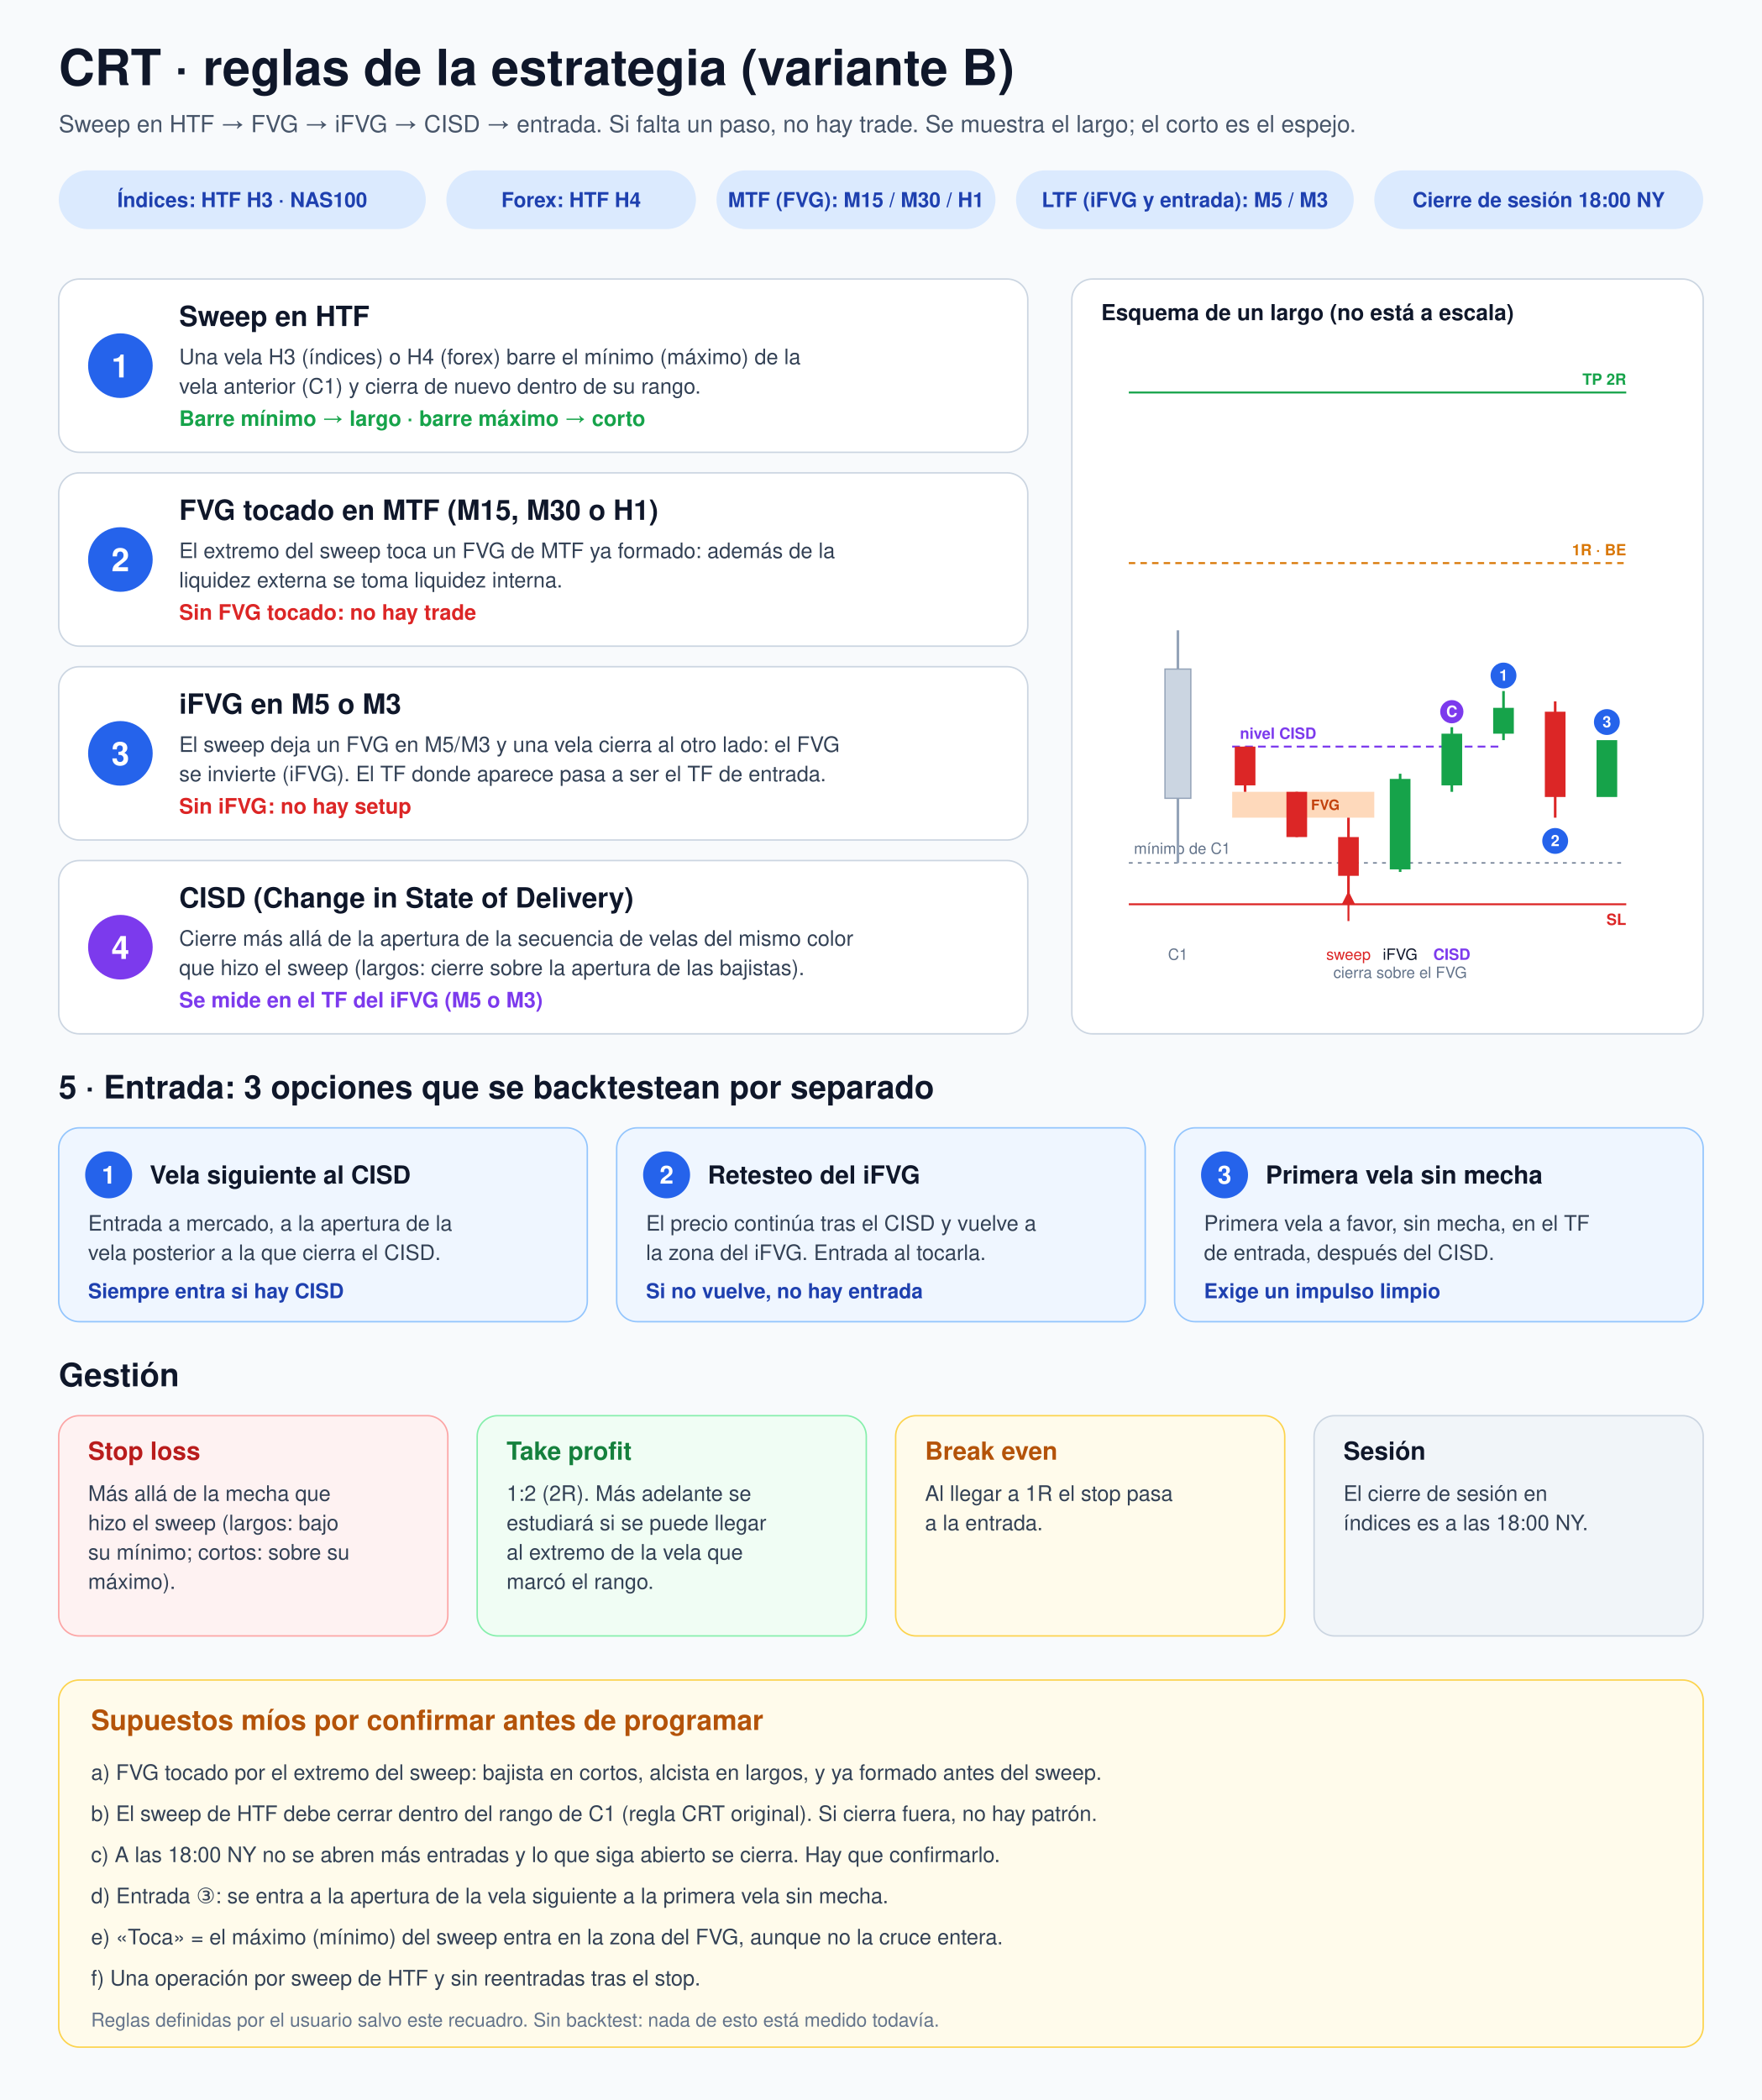
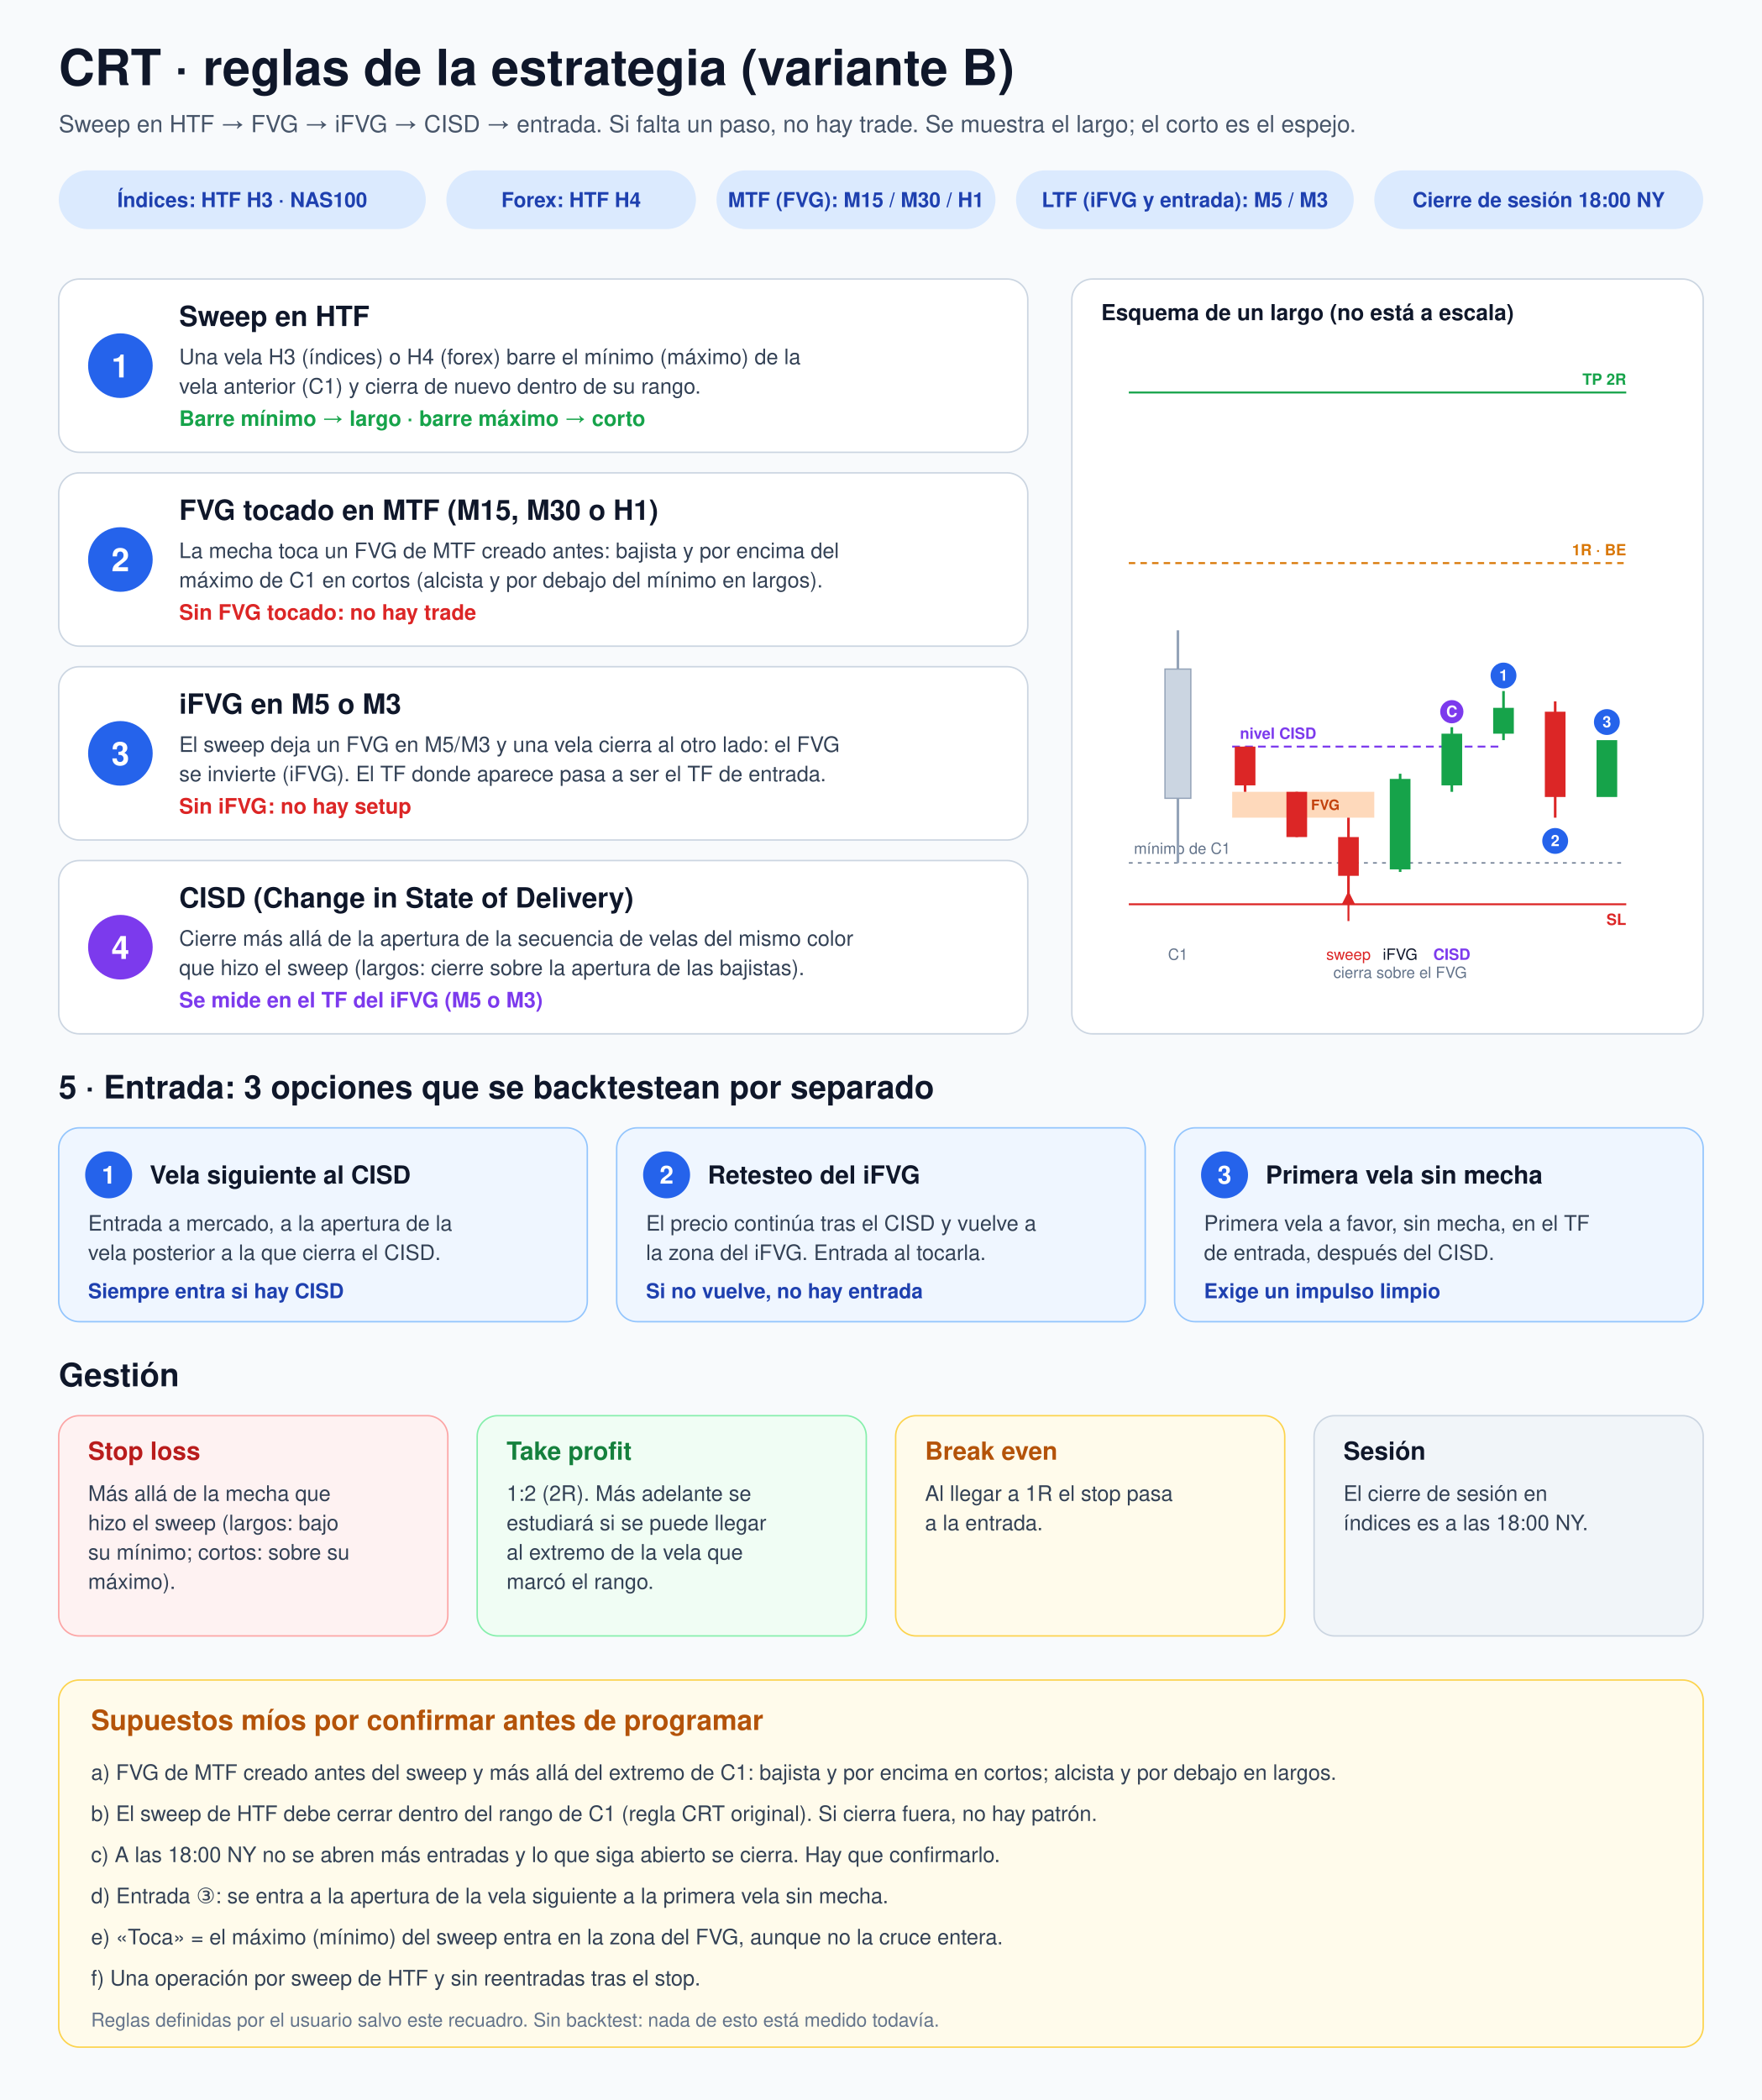
<svg xmlns="http://www.w3.org/2000/svg" viewBox="0 0 1200 1430" width="1200" height="1430" font-family="Segoe UI, Helvetica, Arial, sans-serif">
  <rect width="1200" height="1430" fill="#f8fafc" />
  <text x="40" y="58" font-size="34" font-weight="700" fill="#0f172a">CRT · reglas de la estrategia (variante B)</text>
  <text x="40" y="90" font-size="16" fill="#475569">Sweep en HTF → FVG → iFVG → CISD → entrada. Si falta un paso, no hay trade. Se muestra el largo; el corto es el espejo.</text>
  <g font-size="14" font-weight="600">
    <rect x="40" y="116" width="250" height="40" rx="20" fill="#dbeafe" />
    <text x="165" y="141" text-anchor="middle" fill="#1e40af">Índices: HTF H3 · NAS100</text>
    <rect x="304" y="116" width="170" height="40" rx="20" fill="#dbeafe" />
    <text x="389" y="141" text-anchor="middle" fill="#1e40af">Forex: HTF H4</text>
    <rect x="488" y="116" width="190" height="40" rx="20" fill="#dbeafe" />
    <text x="583" y="141" text-anchor="middle" fill="#1e40af">MTF (FVG): M15 / M30 / H1</text>
    <rect x="692" y="116" width="230" height="40" rx="20" fill="#dbeafe" />
    <text x="807" y="141" text-anchor="middle" fill="#1e40af">LTF (iFVG y entrada): M5 / M3</text>
    <rect x="936" y="116" width="224" height="40" rx="20" fill="#dbeafe" />
    <text x="1048" y="141" text-anchor="middle" fill="#1e40af">Cierre de sesión 18:00 NY</text>
  </g>
  <g>
    <rect x="40" y="190" width="660" height="118" rx="14" fill="#ffffff" stroke="#cbd5e1" />
    <circle cx="82" cy="249" r="22" fill="#2563eb" />
    <text x="82" y="257" text-anchor="middle" font-size="22" font-weight="700" fill="#fff">1</text>
    <text x="122" y="222" font-size="19" font-weight="700" fill="#0f172a">Sweep en HTF</text>
    <text x="122" y="248" font-size="14.5" fill="#334155">Una vela H3 (índices) o H4 (forex) barre el mínimo (máximo) de la</text>
    <text x="122" y="268" font-size="14.5" fill="#334155">vela anterior (C1) y cierra de nuevo dentro de su rango.</text>
    <text x="122" y="290" font-size="14.5" font-weight="600" fill="#16a34a">Barre mínimo → largo · barre máximo → corto</text>
    <rect x="40" y="322" width="660" height="118" rx="14" fill="#ffffff" stroke="#cbd5e1" />
    <circle cx="82" cy="381" r="22" fill="#2563eb" />
    <text x="82" y="389" text-anchor="middle" font-size="22" font-weight="700" fill="#fff">2</text>
    <text x="122" y="354" font-size="19" font-weight="700" fill="#0f172a">FVG tocado en MTF (M15, M30 o H1)</text>
-     <text x="122" y="380" font-size="14.5" fill="#334155">El extremo del sweep toca un FVG de MTF ya formado: además de la</text>
-     <text x="122" y="400" font-size="14.5" fill="#334155">liquidez externa se toma liquidez interna.</text>
+     <text x="122" y="380" font-size="14.5" fill="#334155">La mecha toca un FVG de MTF creado antes: bajista y por encima del</text>
+     <text x="122" y="400" font-size="14.5" fill="#334155">máximo de C1 en cortos (alcista y por debajo del mínimo en largos).</text>
    <text x="122" y="422" font-size="14.5" font-weight="600" fill="#dc2626">Sin FVG tocado: no hay trade</text>
    <rect x="40" y="454" width="660" height="118" rx="14" fill="#ffffff" stroke="#cbd5e1" />
    <circle cx="82" cy="513" r="22" fill="#2563eb" />
    <text x="82" y="521" text-anchor="middle" font-size="22" font-weight="700" fill="#fff">3</text>
    <text x="122" y="486" font-size="19" font-weight="700" fill="#0f172a">iFVG en M5 o M3</text>
    <text x="122" y="512" font-size="14.5" fill="#334155">El sweep deja un FVG en M5/M3 y una vela cierra al otro lado: el FVG</text>
    <text x="122" y="532" font-size="14.5" fill="#334155">se invierte (iFVG). El TF donde aparece pasa a ser el TF de entrada.</text>
    <text x="122" y="554" font-size="14.5" font-weight="600" fill="#dc2626">Sin iFVG: no hay setup</text>
    <rect x="40" y="586" width="660" height="118" rx="14" fill="#ffffff" stroke="#cbd5e1" />
    <circle cx="82" cy="645" r="22" fill="#7c3aed" />
    <text x="82" y="653" text-anchor="middle" font-size="22" font-weight="700" fill="#fff">4</text>
    <text x="122" y="618" font-size="19" font-weight="700" fill="#0f172a">CISD (Change in State of Delivery)</text>
    <text x="122" y="644" font-size="14.5" fill="#334155">Cierre más allá de la apertura de la secuencia de velas del mismo color</text>
    <text x="122" y="664" font-size="14.5" fill="#334155">que hizo el sweep (largos: cierre sobre la apertura de las bajistas).</text>
    <text x="122" y="686" font-size="14.5" font-weight="600" fill="#7c3aed">Se mide en el TF del iFVG (M5 o M3)</text>
  </g>
  <rect x="730" y="190" width="430" height="514" rx="14" fill="#ffffff" stroke="#cbd5e1" />
  <text x="750" y="218" font-size="15" font-weight="700" fill="#0f172a">Esquema de un largo (no está a escala)</text>
  <g transform="translate(760,240) scale(0.88)" font-size="12">
    <line x1="10" y1="31" x2="395" y2="31" stroke="#16a34a" stroke-width="1.5" />
    <text x="395" y="25" text-anchor="end" fill="#16a34a" font-weight="700">TP 2R</text>
    <line x1="10" y1="163" x2="395" y2="163" stroke="#d97706" stroke-width="1.5" stroke-dasharray="5 4" />
    <text x="395" y="157" text-anchor="end" fill="#d97706" font-weight="700">1R · BE</text>
    <line x1="10" y1="427" x2="395" y2="427" stroke="#dc2626" stroke-width="1.5" />
    <text x="395" y="443" text-anchor="end" fill="#dc2626" font-weight="700">SL</text>
    <line x1="10" y1="395" x2="395" y2="395" stroke="#64748b" stroke-width="1" stroke-dasharray="3 4" />
    <text x="14" y="388" fill="#64748b">mínimo de C1</text>
    <line x1="90" y1="305" x2="300" y2="305" stroke="#7c3aed" stroke-width="1.5" stroke-dasharray="6 4" />
    <text x="96" y="299" fill="#7c3aed" font-weight="700">nivel CISD</text>
    <line x1="48" y1="215" x2="48" y2="395" stroke="#94a3b8" stroke-width="2" />
    <rect x="38" y="245" width="20" height="100" fill="#cbd5e1" stroke="#94a3b8" />
    <text x="48" y="470" text-anchor="middle" fill="#64748b">C1</text>
    <rect x="90" y="340" width="110" height="20" fill="#fb923c" opacity="0.35" />
    <text x="151" y="354" font-size="11" fill="#c2410c" font-weight="700">FVG</text>
    <line x1="100" y1="305" x2="100" y2="340" stroke="#dc2626" stroke-width="2" />
    <rect x="92" y="305" width="16" height="30" fill="#dc2626" />
    <line x1="140" y1="340" x2="140" y2="375" stroke="#dc2626" stroke-width="2" />
    <rect x="132" y="340" width="16" height="35" fill="#dc2626" />
    <line x1="180" y1="360" x2="180" y2="420" stroke="#dc2626" stroke-width="2" />
    <rect x="172" y="375" width="16" height="30" fill="#dc2626" />
    <text x="180" y="470" text-anchor="middle" fill="#dc2626">sweep</text>
    <path d="M180 440 L180 422" stroke="#dc2626" stroke-width="1.5" marker-end="url(#a)" />
    <line x1="220" y1="326" x2="220" y2="402" stroke="#16a34a" stroke-width="2" />
    <rect x="212" y="330" width="16" height="70" fill="#16a34a" />
    <text x="220" y="470" text-anchor="middle" fill="#0f172a">iFVG</text>
    <text x="220" y="484" text-anchor="middle" fill="#64748b">cierra sobre el FVG</text>
    <line x1="260" y1="290" x2="260" y2="340" stroke="#16a34a" stroke-width="2" />
    <rect x="252" y="295" width="16" height="40" fill="#16a34a" />
    <circle cx="260" cy="278" r="9" fill="#7c3aed" />
    <text x="260" y="282" text-anchor="middle" fill="#fff" font-weight="700">C</text>
    <text x="260" y="470" text-anchor="middle" fill="#7c3aed" font-weight="700">CISD</text>
    <line x1="300" y1="262" x2="300" y2="300" stroke="#16a34a" stroke-width="2" />
    <rect x="292" y="275" width="16" height="20" fill="#16a34a" />
    <circle cx="300" cy="250" r="10" fill="#2563eb" />
    <text x="300" y="254" text-anchor="middle" fill="#fff" font-weight="700">1</text>
    <line x1="340" y1="270" x2="340" y2="360" stroke="#dc2626" stroke-width="2" />
    <rect x="332" y="278" width="16" height="66" fill="#dc2626" />
    <circle cx="340" cy="378" r="10" fill="#2563eb" />
    <text x="340" y="382" text-anchor="middle" fill="#fff" font-weight="700">2</text>
    <rect x="372" y="300" width="16" height="44" fill="#16a34a" />
    <circle cx="380" cy="286" r="10" fill="#2563eb" />
    <text x="380" y="290" text-anchor="middle" fill="#fff" font-weight="700">3</text>
  </g>
  <defs>
    <marker id="a" viewBox="0 0 10 10" refX="5" refY="5" markerWidth="7" markerHeight="7" orient="auto-start-reverse">
      <path d="M0 0 L10 5 L0 10 z" fill="#dc2626" />
    </marker>
  </defs>
  <text x="40" y="748" font-size="22" font-weight="700" fill="#0f172a">5 · Entrada: 3 opciones que se backtestean por separado</text>
  <g>
    <rect x="40" y="768" width="360" height="132" rx="14" fill="#eff6ff" stroke="#93c5fd" />
    <circle cx="74" cy="800" r="16" fill="#2563eb" />
    <text x="74" y="806" text-anchor="middle" font-size="17" font-weight="700" fill="#fff">1</text>
    <text x="102" y="806" font-size="17" font-weight="700" fill="#0f172a">Vela siguiente al CISD</text>
    <text x="60" y="838" font-size="14.5" fill="#334155">Entrada a mercado, a la apertura de la</text>
    <text x="60" y="858" font-size="14.5" fill="#334155">vela posterior a la que cierra el CISD.</text>
    <text x="60" y="884" font-size="14" font-weight="600" fill="#1e40af">Siempre entra si hay CISD</text>
    <rect x="420" y="768" width="360" height="132" rx="14" fill="#eff6ff" stroke="#93c5fd" />
    <circle cx="454" cy="800" r="16" fill="#2563eb" />
    <text x="454" y="806" text-anchor="middle" font-size="17" font-weight="700" fill="#fff">2</text>
    <text x="482" y="806" font-size="17" font-weight="700" fill="#0f172a">Retesteo del iFVG</text>
    <text x="440" y="838" font-size="14.5" fill="#334155">El precio continúa tras el CISD y vuelve a</text>
    <text x="440" y="858" font-size="14.5" fill="#334155">la zona del iFVG. Entrada al tocarla.</text>
    <text x="440" y="884" font-size="14" font-weight="600" fill="#1e40af">Si no vuelve, no hay entrada</text>
    <rect x="800" y="768" width="360" height="132" rx="14" fill="#eff6ff" stroke="#93c5fd" />
    <circle cx="834" cy="800" r="16" fill="#2563eb" />
    <text x="834" y="806" text-anchor="middle" font-size="17" font-weight="700" fill="#fff">3</text>
    <text x="862" y="806" font-size="17" font-weight="700" fill="#0f172a">Primera vela sin mecha</text>
    <text x="820" y="838" font-size="14.5" fill="#334155">Primera vela a favor, sin mecha, en el TF</text>
    <text x="820" y="858" font-size="14.5" fill="#334155">de entrada, después del CISD.</text>
    <text x="820" y="884" font-size="14" font-weight="600" fill="#1e40af">Exige un impulso limpio</text>
  </g>
  <text x="40" y="944" font-size="22" font-weight="700" fill="#0f172a">Gestión</text>
  <g>
    <rect x="40" y="964" width="265" height="150" rx="14" fill="#fef2f2" stroke="#fca5a5" />
    <text x="60" y="994" font-size="17" font-weight="700" fill="#b91c1c">Stop loss</text>
    <text x="60" y="1022" font-size="14.5" fill="#334155">Más allá de la mecha que</text>
    <text x="60" y="1042" font-size="14.5" fill="#334155">hizo el sweep (largos: bajo</text>
    <text x="60" y="1062" font-size="14.5" fill="#334155">su mínimo; cortos: sobre su</text>
    <text x="60" y="1082" font-size="14.5" fill="#334155">máximo).</text>
    <rect x="325" y="964" width="265" height="150" rx="14" fill="#f0fdf4" stroke="#86efac" />
    <text x="345" y="994" font-size="17" font-weight="700" fill="#15803d">Take profit</text>
    <text x="345" y="1022" font-size="14.5" fill="#334155">1:2 (2R). Más adelante se</text>
    <text x="345" y="1042" font-size="14.5" fill="#334155">estudiará si se puede llegar</text>
    <text x="345" y="1062" font-size="14.5" fill="#334155">al extremo de la vela que</text>
    <text x="345" y="1082" font-size="14.5" fill="#334155">marcó el rango.</text>
    <rect x="610" y="964" width="265" height="150" rx="14" fill="#fffbeb" stroke="#fcd34d" />
    <text x="630" y="994" font-size="17" font-weight="700" fill="#b45309">Break even</text>
    <text x="630" y="1022" font-size="14.5" fill="#334155">Al llegar a 1R el stop pasa</text>
    <text x="630" y="1042" font-size="14.5" fill="#334155">a la entrada.</text>
    <rect x="895" y="964" width="265" height="150" rx="14" fill="#f1f5f9" stroke="#cbd5e1" />
    <text x="915" y="994" font-size="17" font-weight="700" fill="#0f172a">Sesión</text>
    <text x="915" y="1022" font-size="14.5" fill="#334155">El cierre de sesión en</text>
    <text x="915" y="1042" font-size="14.5" fill="#334155">índices es a las 18:00 NY.</text>
  </g>
  <rect x="40" y="1144" width="1120" height="250" rx="14" fill="#fffbeb" stroke="#fcd34d" />
  <text x="62" y="1178" font-size="19" font-weight="700" fill="#b45309">Supuestos míos por confirmar antes de programar</text>
  <g font-size="14.5" fill="#334155">
-     <text x="62" y="1212">a) FVG tocado por el extremo del sweep: bajista en cortos, alcista en largos, y ya formado antes del sweep.</text>
+     <text x="62" y="1212">a) FVG de MTF creado antes del sweep y más allá del extremo de C1: bajista y por encima en cortos; alcista y por debajo en largos.</text>
    <text x="62" y="1240">b) El sweep de HTF debe cerrar dentro del rango de C1 (regla CRT original). Si cierra fuera, no hay patrón.</text>
    <text x="62" y="1268">c) A las 18:00 NY no se abren más entradas y lo que siga abierto se cierra. Hay que confirmarlo.</text>
    <text x="62" y="1296">d) Entrada ③: se entra a la apertura de la vela siguiente a la primera vela sin mecha.</text>
    <text x="62" y="1324">e) «Toca» = el máximo (mínimo) del sweep entra en la zona del FVG, aunque no la cruce entera.</text>
    <text x="62" y="1352">f) Una operación por sweep de HTF y sin reentradas tras el stop.</text>
    <text x="62" y="1380" font-size="13" fill="#64748b">Reglas definidas por el usuario salvo este recuadro. Sin backtest: nada de esto está medido todavía.</text>
  </g>
</svg>
